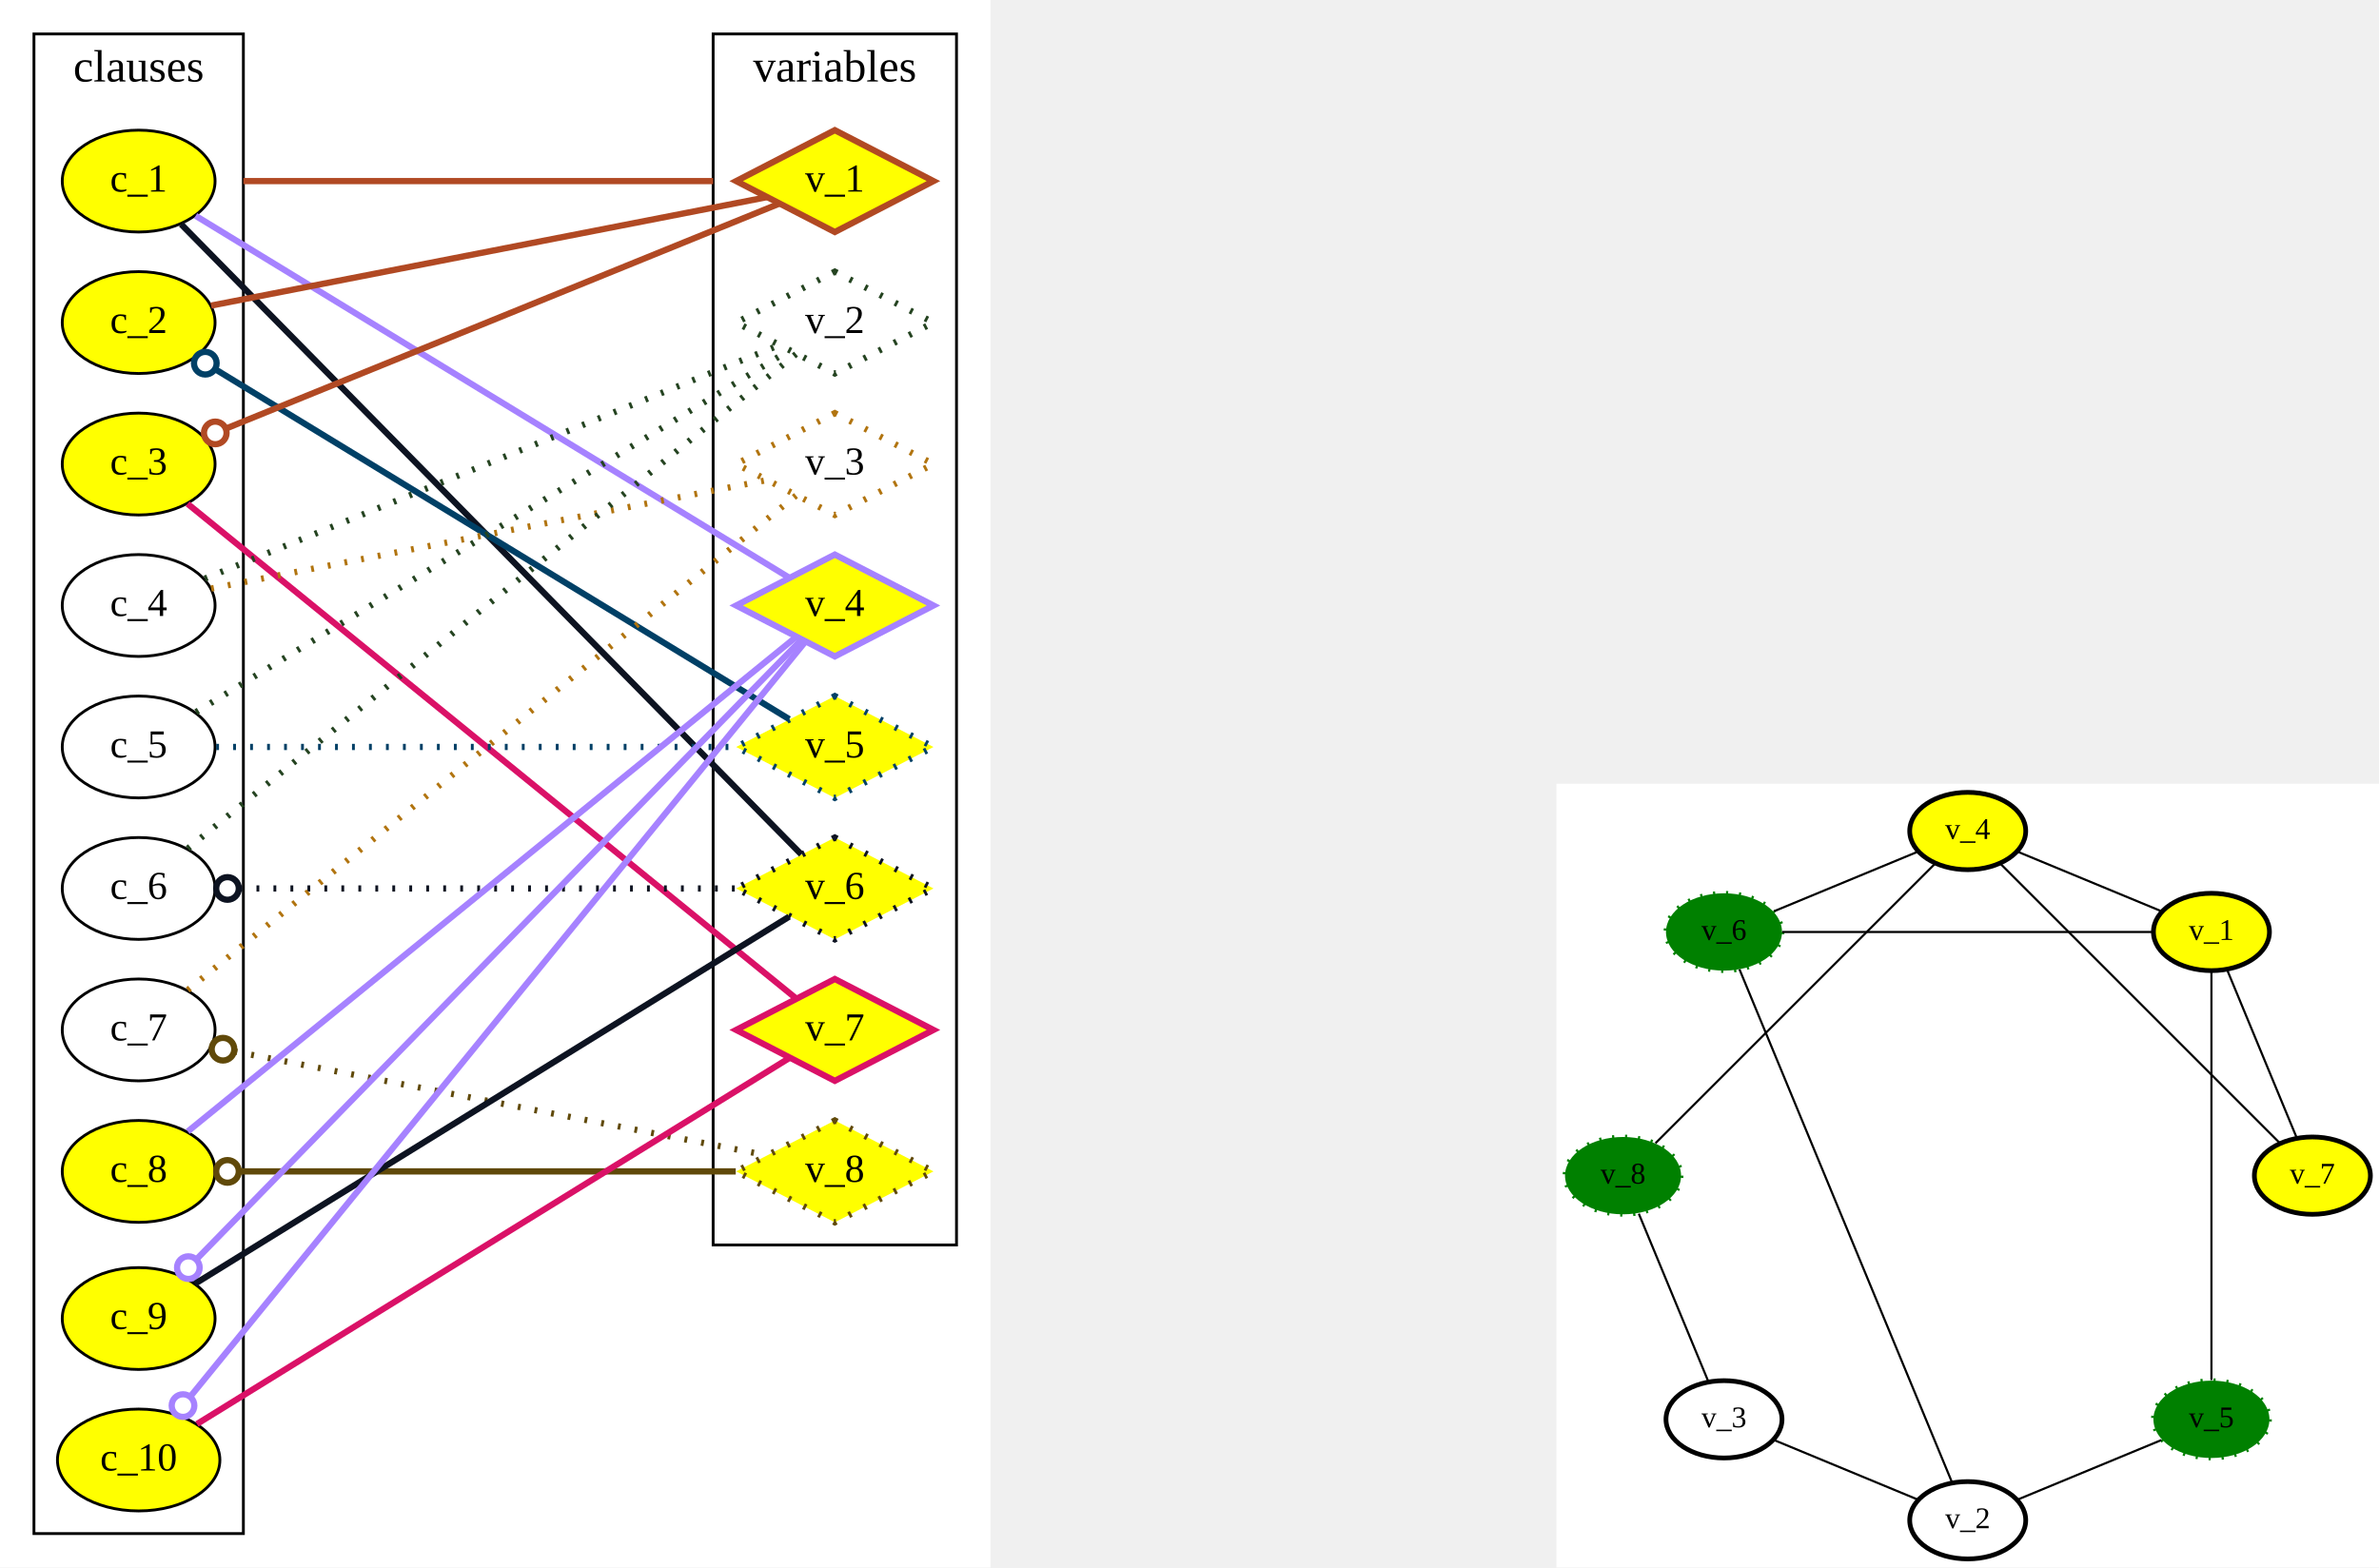
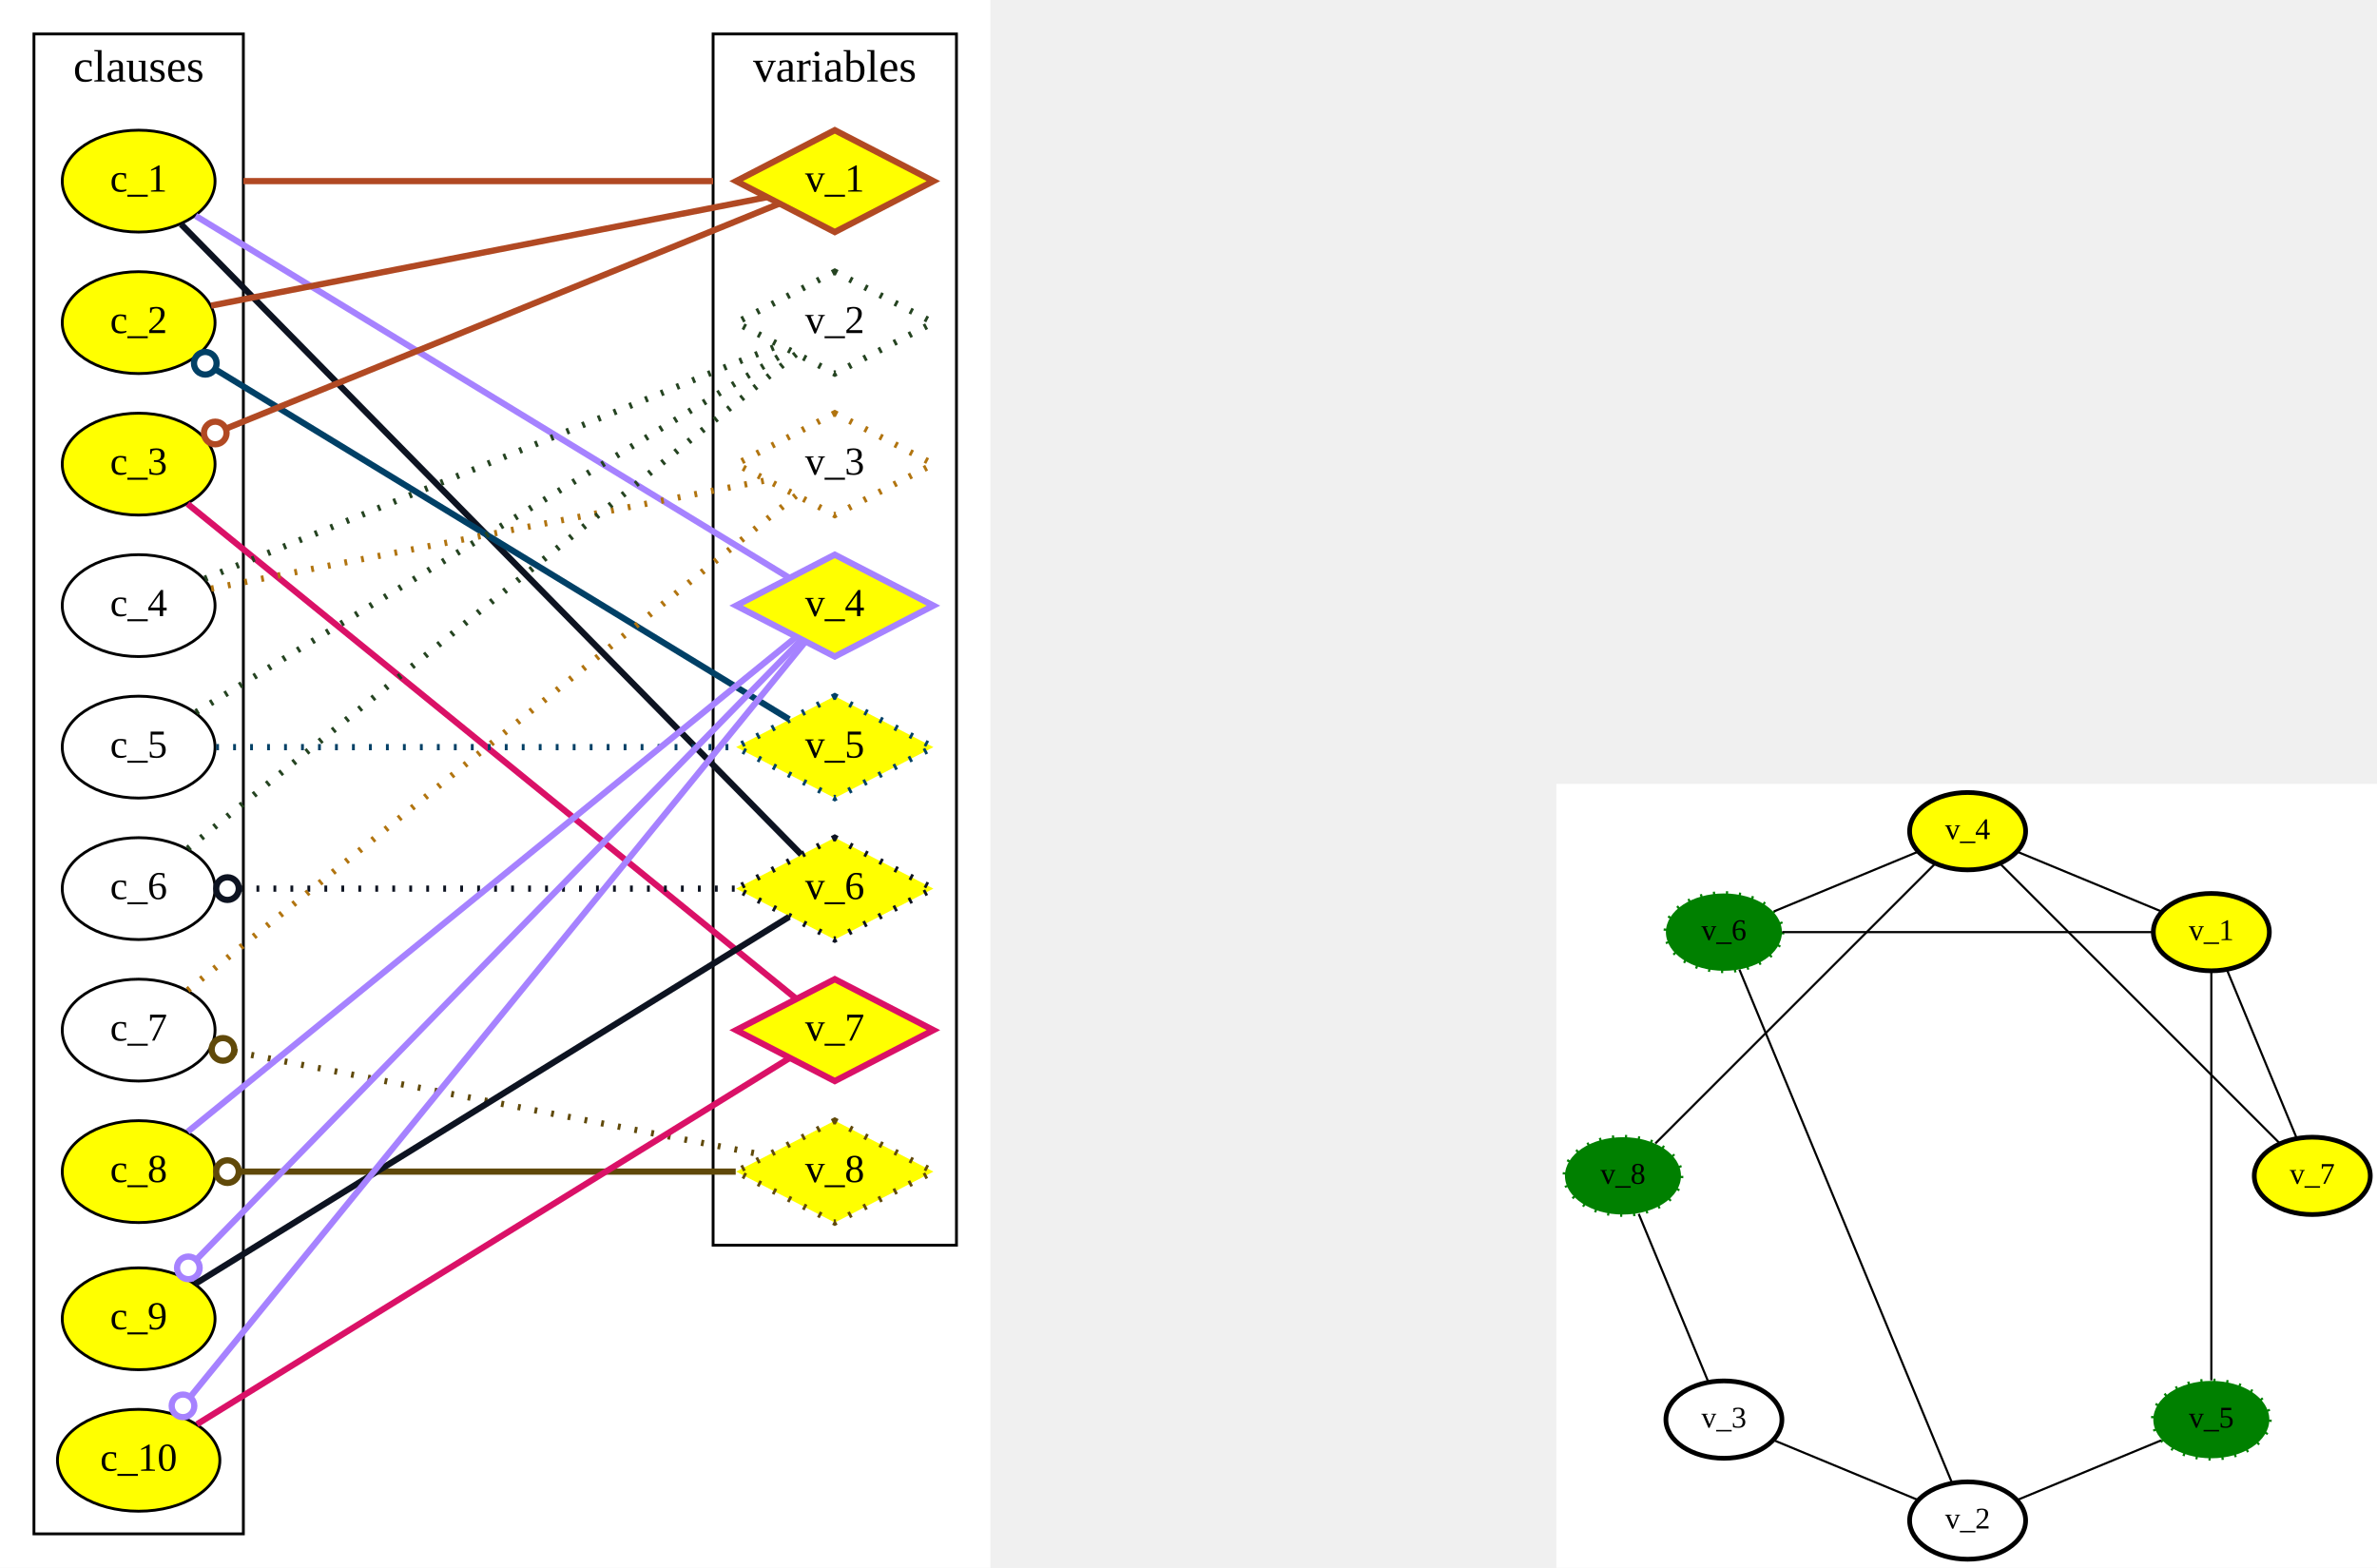
- <svg xmlns="http://www.w3.org/2000/svg" width="840.666pt" height="554.0pt" viewBox="0.0 0.0 840.666 554.0" preserveAspectRatio="xMinYMin">
+ <svg xmlns="http://www.w3.org/2000/svg" width="840pt" height="554pt" viewBox="0.0 0.0 840 554" preserveAspectRatio="xMinYMin">
  <g id="graph0" class="graph" transform="scale(1 1) rotate(0) translate(4 550)">
    <polygon fill="white" stroke="transparent" points="-4,4 -4,-550 346,-550 346,4 -4,4" />
    <g id="clust1" class="cluster">
      <polygon fill="none" stroke="black" points="8,-8 8,-538 82,-538 82,-8 8,-8" />
      <text text-anchor="middle" x="45" y="-521.2" font-family="Times New Roman,serif" font-size="16.00">clauses</text>
    </g>
    <g id="clust2" class="cluster">
      <polygon fill="none" stroke="black" points="248,-110 248,-538 334,-538 334,-110 248,-110" />
      <text text-anchor="middle" x="291" y="-521.2" font-family="Times New Roman,serif" font-size="16.00">variables</text>
    </g>
    <g id="node1" class="node">
      <ellipse fill="yellow" stroke="black" cx="45" cy="-486" rx="27" ry="18" />
      <text text-anchor="middle" x="45" y="-482.3" font-family="Times New Roman,serif" font-size="14.00">c_1</text>
    </g>
    <g id="node2" class="node">
      <ellipse fill="yellow" stroke="black" cx="45" cy="-436" rx="27" ry="18" />
      <text text-anchor="middle" x="45" y="-432.3" font-family="Times New Roman,serif" font-size="14.00">c_2</text>
    </g>
    <g id="node11" class="node">
      <polygon fill="yellow" stroke="#b14923" stroke-width="2.2" points="291,-504 256.14,-486 291,-468 325.86,-486 291,-504" />
      <text text-anchor="middle" x="291" y="-482.3" font-family="Times New Roman,serif" font-size="14.00">v_1</text>
    </g>
    <g id="edge17" class="edge">
      <path fill="none" stroke="#b14923" stroke-width="2.2" d="M82,-486C137.33,-486 192.67,-486 248,-486" />
    </g>
    <g id="node14" class="node">
      <polygon fill="yellow" stroke="#a682ff" stroke-width="2.2" points="291,-354 256.14,-336 291,-318 325.86,-336 291,-354" />
      <text text-anchor="middle" x="291" y="-332.3" font-family="Times New Roman,serif" font-size="14.00">v_4</text>
    </g>
    <g id="edge18" class="edge">
      <path fill="none" stroke="#a682ff" stroke-width="2.2" d="M65.13,-473.72C112.75,-444.69 231.57,-372.24 274.88,-345.83" />
    </g>
    <g id="node16" class="node">
      <polygon fill="yellow" stroke="#0d1321" stroke-width="2.2" stroke-dasharray="1,5" points="291,-254 256.14,-236 291,-218 325.86,-236 291,-254" />
      <text text-anchor="middle" x="291" y="-232.3" font-family="Times New Roman,serif" font-size="14.00">v_6</text>
    </g>
    <g id="edge19" class="edge">
      <path fill="none" stroke="#0d1321" stroke-width="2.2" d="M60.02,-470.74C105.08,-424.94 238.54,-289.31 279.15,-248.05" />
    </g>
    <g id="node3" class="node">
      <ellipse fill="yellow" stroke="black" cx="45" cy="-386" rx="27" ry="18" />
      <text text-anchor="middle" x="45" y="-382.3" font-family="Times New Roman,serif" font-size="14.00">c_3</text>
    </g>
    <g id="edge20" class="edge">
      <path fill="none" stroke="#b14923" stroke-width="2.2" d="M70.6,-442C118.37,-451.32 220.42,-471.23 266.96,-480.31" />
    </g>
    <g id="node15" class="node">
      <polygon fill="yellow" stroke="#004066" stroke-width="2.2" stroke-dasharray="1,5" points="291,-304 256.14,-286 291,-268 325.86,-286 291,-304" />
      <text text-anchor="middle" x="291" y="-282.3" font-family="Times New Roman,serif" font-size="14.00">v_5</text>
    </g>
    <g id="edge21" class="edge">
      <path fill="none" stroke="#004066" stroke-width="2.2" d="M71.97,-419.56C123.27,-388.27 233.51,-321.05 274.88,-295.83" />
      <ellipse fill="none" stroke="#004066" stroke-width="2.2" cx="68.55" cy="-421.64" rx="4" ry="4" />
    </g>
    <g id="node4" class="node">
      <ellipse fill="white" stroke="black" cx="45" cy="-336" rx="27" ry="18" />
      <text text-anchor="middle" x="45" y="-332.3" font-family="Times New Roman,serif" font-size="14.00">c_4</text>
    </g>
    <g id="edge22" class="edge">
      <path fill="none" stroke="#b14923" stroke-width="2.2" d="M75.85,-398.54C127.14,-419.39 228.56,-460.62 271.28,-477.99" />
      <ellipse fill="none" stroke="#b14923" stroke-width="2.2" cx="72.07" cy="-397" rx="4" ry="4" />
    </g>
    <g id="node17" class="node">
      <polygon fill="yellow" stroke="#da1167" stroke-width="2.2" points="291,-204 256.14,-186 291,-168 325.86,-186 291,-204" />
      <text text-anchor="middle" x="291" y="-182.3" font-family="Times New Roman,serif" font-size="14.00">v_7</text>
    </g>
    <g id="edge23" class="edge">
      <path fill="none" stroke="#da1167" stroke-width="2.2" d="M62.3,-371.94C108.78,-334.15 235.68,-230.98 277.46,-197.01" />
    </g>
    <g id="node5" class="node">
      <ellipse fill="white" stroke="black" cx="45" cy="-286" rx="27" ry="18" />
      <text text-anchor="middle" x="45" y="-282.3" font-family="Times New Roman,serif" font-size="14.00">c_5</text>
    </g>
    <g id="node12" class="node">
      <polygon fill="none" stroke="#244320" stroke-width="2.2" stroke-dasharray="1,5" points="291,-454 256.14,-436 291,-418 325.86,-436 291,-454" />
      <text text-anchor="middle" x="291" y="-432.3" font-family="Times New Roman,serif" font-size="14.00">v_2</text>
    </g>
    <g id="edge24" class="edge">
      <path fill="none" stroke="#244320" stroke-width="2.2" stroke-dasharray="1,5" d="M68.36,-345.5C116.58,-365.1 226.36,-409.72 271.28,-427.99" />
    </g>
    <g id="node13" class="node">
      <polygon fill="none" stroke="#b1740f" stroke-width="2.2" stroke-dasharray="1,5" points="291,-404 256.14,-386 291,-368 325.86,-386 291,-404" />
      <text text-anchor="middle" x="291" y="-382.3" font-family="Times New Roman,serif" font-size="14.00">v_3</text>
    </g>
    <g id="edge25" class="edge">
      <path fill="none" stroke="#b1740f" stroke-width="2.2" stroke-dasharray="1,5" d="M70.6,-342C118.37,-351.32 220.42,-371.23 266.96,-380.31" />
    </g>
    <g id="node6" class="node">
      <ellipse fill="white" stroke="black" cx="45" cy="-236" rx="27" ry="18" />
      <text text-anchor="middle" x="45" y="-232.3" font-family="Times New Roman,serif" font-size="14.00">c_6</text>
    </g>
    <g id="edge26" class="edge">
      <path fill="none" stroke="#244320" stroke-width="2.2" stroke-dasharray="1,5" d="M65.25,-298.35C112.94,-327.43 231.57,-399.76 274.86,-426.16" />
    </g>
    <g id="edge27" class="edge">
      <path fill="none" stroke="#004066" stroke-width="2.2" stroke-dasharray="1,5" d="M72.39,-286C133.59,-286 194.79,-286 255.99,-286" />
    </g>
    <g id="node7" class="node">
      <ellipse fill="white" stroke="black" cx="45" cy="-186" rx="27" ry="18" />
      <text text-anchor="middle" x="45" y="-182.3" font-family="Times New Roman,serif" font-size="14.00">c_7</text>
    </g>
    <g id="edge28" class="edge">
      <path fill="none" stroke="#244320" stroke-width="2.2" stroke-dasharray="1,5" d="M62.36,-250.12C108.89,-287.94 235.62,-390.98 277.42,-424.96" />
    </g>
    <g id="edge29" class="edge">
      <path fill="none" stroke="#0d1321" stroke-width="2.2" stroke-dasharray="1,5" d="M80.63,-236C139.09,-236 197.54,-236 255.99,-236" />
      <ellipse fill="none" stroke="#0d1321" stroke-width="2.2" cx="76.39" cy="-236" rx="4" ry="4" />
    </g>
    <g id="node8" class="node">
      <ellipse fill="yellow" stroke="black" cx="45" cy="-136" rx="27" ry="18" />
      <text text-anchor="middle" x="45" y="-132.3" font-family="Times New Roman,serif" font-size="14.00">c_8</text>
    </g>
    <g id="edge30" class="edge">
      <path fill="none" stroke="#b1740f" stroke-width="2.2" stroke-dasharray="1,5" d="M62.36,-200.12C108.89,-237.94 235.62,-340.98 277.42,-374.96" />
    </g>
    <g id="node18" class="node">
      <polygon fill="yellow" stroke="#604909" stroke-width="2.2" stroke-dasharray="1,5" points="291,-154 256.14,-136 291,-118 325.86,-136 291,-154" />
      <text text-anchor="middle" x="291" y="-132.3" font-family="Times New Roman,serif" font-size="14.00">v_8</text>
    </g>
    <g id="edge31" class="edge">
      <path fill="none" stroke="#604909" stroke-width="2.2" stroke-dasharray="1,5" d="M78.87,-178.39C129.3,-168.55 222.92,-150.28 266.94,-141.69" />
      <ellipse fill="none" stroke="#604909" stroke-width="2.2" cx="74.79" cy="-179.19" rx="4" ry="4" />
    </g>
    <g id="node9" class="node">
      <ellipse fill="yellow" stroke="black" cx="45" cy="-84" rx="27" ry="18" />
      <text text-anchor="middle" x="45" y="-80.3" font-family="Times New Roman,serif" font-size="14.00">c_9</text>
    </g>
    <g id="edge32" class="edge">
      <path fill="none" stroke="#a682ff" stroke-width="2.2" d="M62.36,-150.12C108.89,-187.94 235.62,-290.98 277.42,-324.96" />
    </g>
    <g id="edge33" class="edge">
      <path fill="none" stroke="#604909" stroke-width="2.2" d="M80.63,-136C139.09,-136 197.54,-136 255.99,-136" />
      <ellipse fill="none" stroke="#604909" stroke-width="2.2" cx="76.39" cy="-136" rx="4" ry="4" />
    </g>
    <g id="node10" class="node">
      <ellipse fill="yellow" stroke="black" cx="45" cy="-34" rx="28.7" ry="18" />
      <text text-anchor="middle" x="45" y="-30.3" font-family="Times New Roman,serif" font-size="14.00">c_10</text>
    </g>
    <g id="edge34" class="edge">
      <path fill="none" stroke="#a682ff" stroke-width="2.2" d="M65.41,-104.91C114.89,-155.6 240.03,-283.79 279.13,-323.85" />
      <ellipse fill="none" stroke="#a682ff" stroke-width="2.2" cx="62.56" cy="-101.99" rx="4" ry="4" />
    </g>
    <g id="edge35" class="edge">
      <path fill="none" stroke="#0d1321" stroke-width="2.2" d="M64.9,-96.29C112.35,-125.62 231.46,-199.21 274.86,-226.03" />
    </g>
    <g id="edge36" class="edge">
      <path fill="none" stroke="#a682ff" stroke-width="2.2" d="M63.37,-56.56C111.9,-116.13 242.35,-276.28 280.43,-323.02" />
      <ellipse fill="none" stroke="#a682ff" stroke-width="2.2" cx="60.67" cy="-53.23" rx="4" ry="4" />
    </g>
    <g id="edge37" class="edge">
      <path fill="none" stroke="#da1167" stroke-width="2.2" d="M65.6,-46.73C113.53,-76.34 231.68,-149.34 274.86,-176.03" />
    </g>
  </g>
  <g id="graph0" class="graph" transform="translate(550.0 277.0) scale(0.7591953) scale(1 1) rotate(0) translate(4 360.856)">
    <polygon fill="white" stroke="none" points="-4,4 -4,-360.856 378.856,-360.856 378.856,4 -4,4" />
    <g id="node1" class="node">
      <ellipse fill="yellow" stroke="black" stroke-width="2.2" cx="300.868" cy="-291.868" rx="27" ry="18" />
      <text text-anchor="middle" x="300.868" y="-288.168" font-family="Times New Roman,serif" font-size="14.00">v_1</text>
    </g>
    <g id="node2" class="node">
      <ellipse fill="yellow" stroke="black" stroke-width="2.2" cx="187.428" cy="-338.856" rx="27" ry="18" />
      <text text-anchor="middle" x="187.428" y="-335.156" font-family="Times New Roman,serif" font-size="14.00">v_4</text>
    </g>
    <g id="edge1" class="edge">
      <path fill="none" stroke="black" d="M277.912,-301.377C258.36,-309.475 230.393,-321.06 210.74,-329.2" />
    </g>
    <g id="node3" class="node">
      <ellipse fill="green" stroke="green" stroke-width="2.2" stroke-dasharray="1,5" cx="73.988" cy="-291.868" rx="27" ry="18" />
      <text text-anchor="middle" x="73.988" y="-288.168" font-family="Times New Roman,serif" font-size="14.00">v_6</text>
    </g>
    <g id="edge2" class="edge">
      <path fill="none" stroke="black" d="M273.501,-291.868C229.776,-291.868 144.662,-291.868 101.099,-291.868" />
    </g>
    <g id="node4" class="node">
      <ellipse fill="green" stroke="green" stroke-width="2.2" stroke-dasharray="1,5" cx="300.868" cy="-64.988" rx="27" ry="18" />
      <text text-anchor="middle" x="300.868" y="-61.288" font-family="Times New Roman,serif" font-size="14.00">v_5</text>
    </g>
    <g id="edge4" class="edge">
      <path fill="none" stroke="black" d="M300.868,-273.685C300.868,-231.204 300.868,-125.825 300.868,-83.258" />
    </g>
    <g id="node5" class="node">
      <ellipse fill="yellow" stroke="black" stroke-width="2.2" cx="347.856" cy="-178.428" rx="27" ry="18" />
      <text text-anchor="middle" x="347.856" y="-174.728" font-family="Times New Roman,serif" font-size="14.00">v_7</text>
    </g>
    <g id="edge5" class="edge">
      <path fill="none" stroke="black" d="M308.21,-274.143C317.037,-252.832 331.762,-217.285 340.566,-196.029" />
    </g>
    <g id="edge3" class="edge">
      <path fill="none" stroke="black" d="M164.472,-329.348C144.92,-321.249 116.953,-309.664 97.3,-301.524" />
    </g>
    <g id="edge11" class="edge">
      <path fill="none" stroke="black" d="M202.521,-323.764C233.097,-293.187 302.047,-224.238 332.687,-193.598" />
    </g>
    <g id="node6" class="node">
      <ellipse fill="none" stroke="black" stroke-width="2.2" cx="187.428" cy="-18" rx="27" ry="18" />
      <text text-anchor="middle" x="187.428" y="-14.3" font-family="Times New Roman,serif" font-size="14.00">v_2</text>
    </g>
    <g id="edge8" class="edge">
      <path fill="none" stroke="black" d="M180.159,-35.548C159.67,-85.014 101.612,-225.179 81.197,-274.466" />
    </g>
    <g id="edge7" class="edge">
      <path fill="none" stroke="black" d="M210.384,-27.509C229.936,-35.607 257.904,-47.192 277.557,-55.332" />
    </g>
    <g id="node7" class="node">
      <ellipse fill="none" stroke="black" stroke-width="2.2" cx="73.988" cy="-64.988" rx="27" ry="18" />
      <text text-anchor="middle" x="73.988" y="-61.288" font-family="Times New Roman,serif" font-size="14.00">v_3</text>
    </g>
    <g id="edge6" class="edge">
      <path fill="none" stroke="black" d="M164.472,-27.509C144.92,-35.607 116.953,-47.192 97.3,-55.332" />
    </g>
    <g id="node8" class="node">
      <ellipse fill="green" stroke="green" stroke-width="2.2" stroke-dasharray="1,5" cx="27" cy="-178.428" rx="27" ry="18" />
      <text text-anchor="middle" x="27" y="-174.728" font-family="Times New Roman,serif" font-size="14.00">v_8</text>
    </g>
    <g id="edge10" class="edge">
      <path fill="none" stroke="black" d="M42.093,-193.521C72.669,-224.097 141.618,-293.047 172.259,-323.687" />
    </g>
    <g id="edge9" class="edge">
      <path fill="none" stroke="black" d="M34.342,-160.703C43.169,-139.392 57.894,-103.845 66.698,-82.589" />
    </g>
  </g>
</svg>
